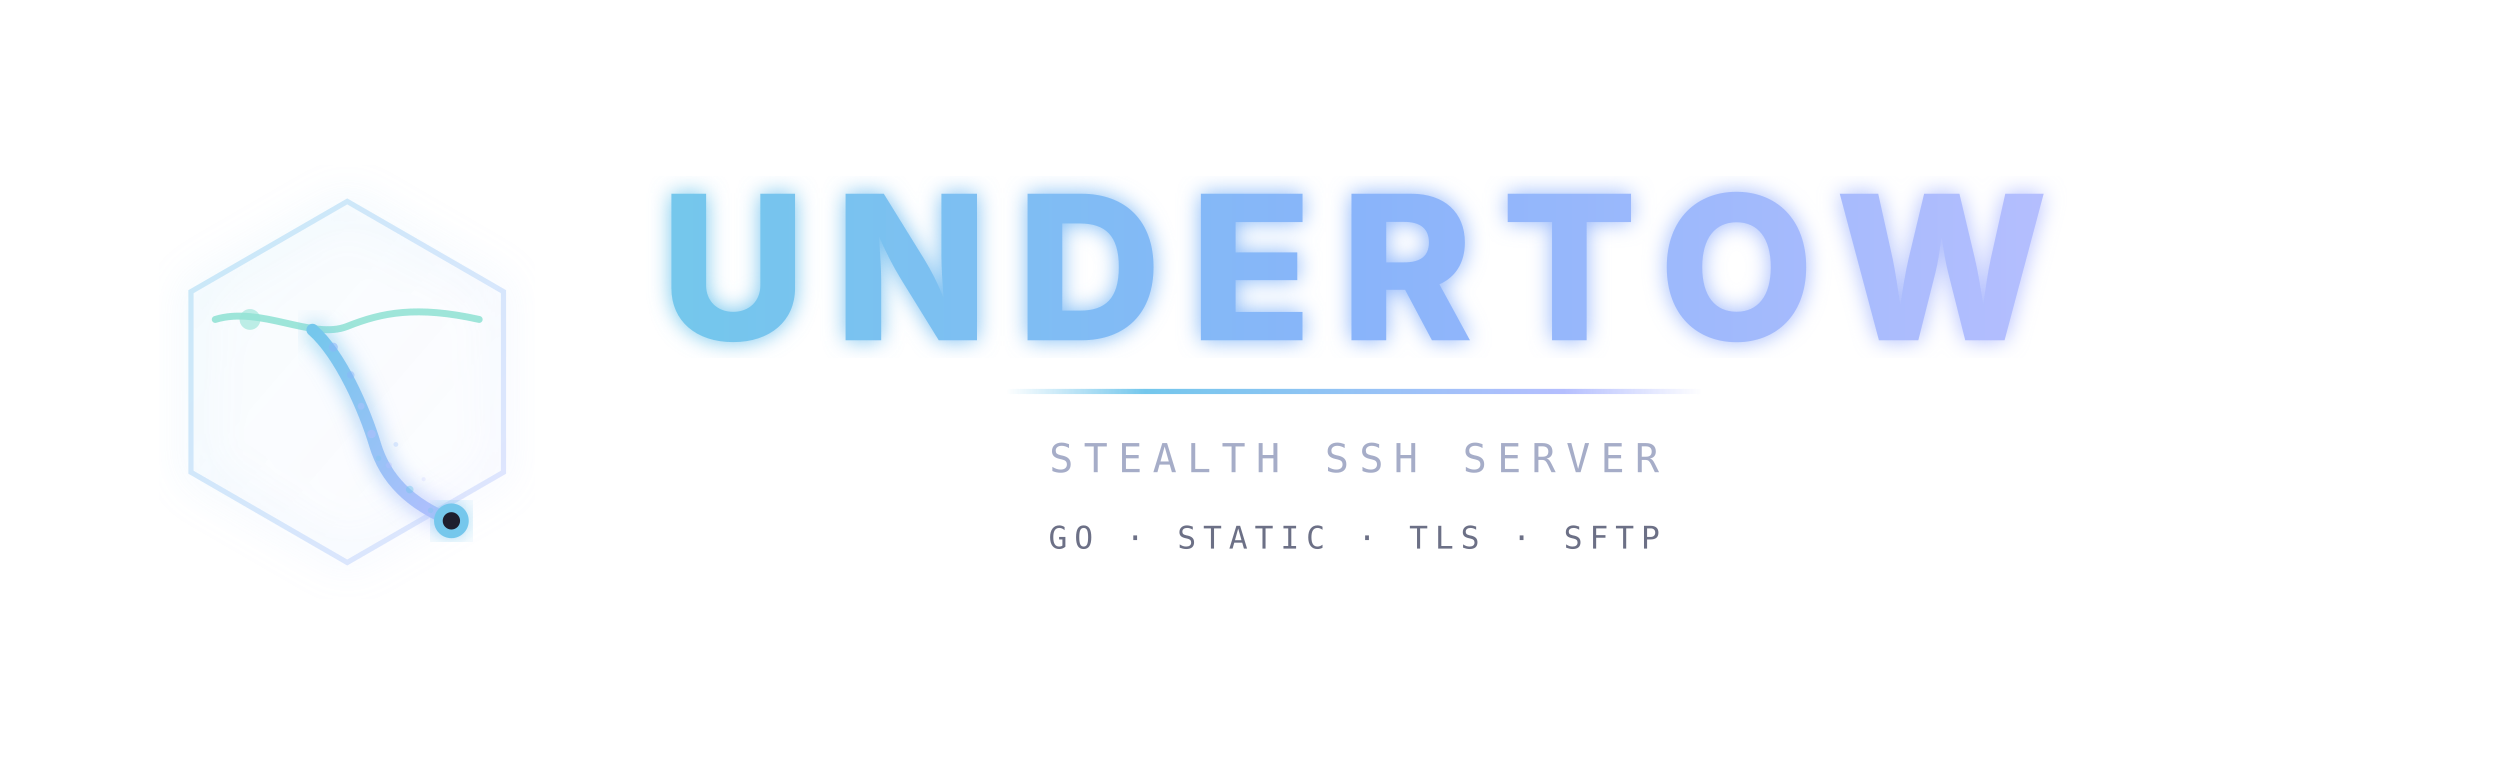
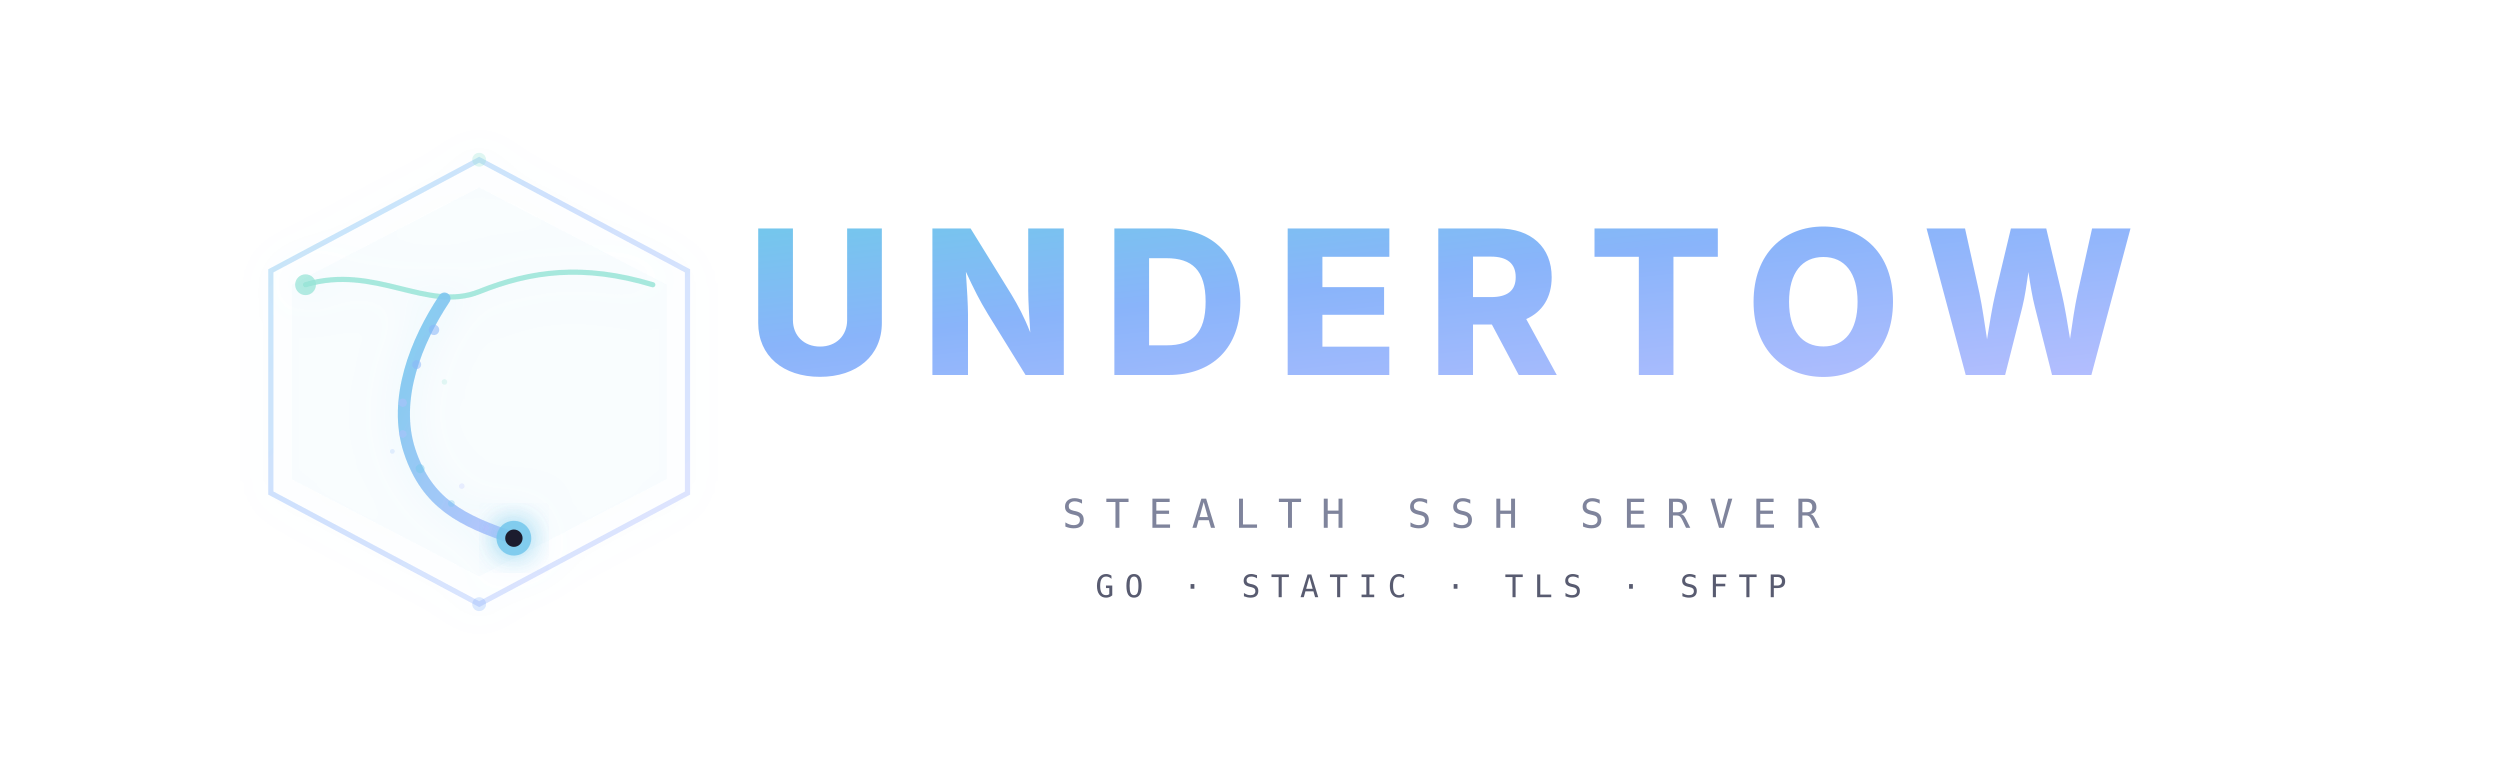
- <svg xmlns="http://www.w3.org/2000/svg" viewBox="0 0 720 220">
+ <svg xmlns="http://www.w3.org/2000/svg" viewBox="0 0 720 220" fill="none">
  <defs>
-     <linearGradient id="hexGrad" x1="0%" y1="0%" x2="100%" y2="100%">
+     <linearGradient id="g1" x1="0%" y1="0%" x2="100%" y2="100%">
+       <stop offset="0%" stop-color="#74c7ec" />
+       <stop offset="40%" stop-color="#89b4fa" />
+       <stop offset="100%" stop-color="#b4befe" />
+     </linearGradient>
+     <linearGradient id="g2" x1="0%" y1="100%" x2="100%" y2="0%">
+       <stop offset="0%" stop-color="#94e2d5" />
+       <stop offset="100%" stop-color="#74c7ec" />
+     </linearGradient>
+     <linearGradient id="g3" x1="0%" y1="0%" x2="0%" y2="100%">
+       <stop offset="0%" stop-color="#74c7ec" />
+       <stop offset="50%" stop-color="#74c7ec" />
+       <stop offset="100%" stop-color="#b4befe" />
+     </linearGradient>
+     <linearGradient id="gCurrent" x1="0%" y1="0%" x2="100%" y2="100%">
      <stop offset="0%" stop-color="#74c7ec" />
      <stop offset="100%" stop-color="#b4befe" />
    </linearGradient>
-     <linearGradient id="hexFill" x1="0%" y1="0%" x2="100%" y2="100%">
-       <stop offset="0%" stop-color="#74c7ec" stop-opacity="0.08" />
-       <stop offset="100%" stop-color="#b4befe" stop-opacity="0.04" />
-     </linearGradient>
-     <linearGradient id="undercurrentGrad" x1="0%" y1="0%" x2="100%" y2="100%">
-       <stop offset="0%" stop-color="#74c7ec" />
-       <stop offset="100%" stop-color="#b4befe" />
-     </linearGradient>
-     <linearGradient id="titleGrad" x1="0%" y1="0%" x2="100%" y2="0%">
-       <stop offset="0%" stop-color="#74c7ec" />
-       <stop offset="50%" stop-color="#89b4fa" />
-       <stop offset="100%" stop-color="#b4befe" />
-     </linearGradient>
-     <linearGradient id="sepLine" x1="0%" y1="0%" x2="100%" y2="0%">
-       <stop offset="0%" stop-color="#74c7ec" stop-opacity="0" />
-       <stop offset="20%" stop-color="#74c7ec" />
-       <stop offset="80%" stop-color="#b4befe" />
-       <stop offset="100%" stop-color="#b4befe" stop-opacity="0" />
-     </linearGradient>
-     <filter id="glow">
-       <feGaussianBlur stdDeviation="3" result="blur" />
-       <feMerge>
-         <feMergeNode in="blur" />
-         <feMergeNode in="SourceGraphic" />
-       </feMerge>
+     <filter id="softglow" x="-30%" y="-30%" width="160%" height="160%">
+       <feGaussianBlur in="SourceAlpha" stdDeviation="6" result="blur" />
+       <feFlood flood-color="#74c7ec" flood-opacity="0.15" result="color" />
+       <feComposite in="color" in2="blur" operator="in" result="shadow" />
+       <feComposite in="SourceGraphic" in2="shadow" operator="over" />
    </filter>
-     <filter id="softGlow">
-       <feGaussianBlur stdDeviation="6" result="blur" />
-       <feMerge>
-         <feMergeNode in="blur" />
-         <feMergeNode in="SourceGraphic" />
-       </feMerge>
-     </filter>
-     <filter id="nodeGlow">
-       <feGaussianBlur stdDeviation="4" result="blur" />
-       <feMerge>
-         <feMergeNode in="blur" />
-         <feMergeNode in="SourceGraphic" />
-       </feMerge>
+     <filter id="nodeglow" x="-50%" y="-50%" width="200%" height="200%">
+       <feGaussianBlur in="SourceGraphic" stdDeviation="4" result="blur" />
+       <feComposite in="SourceGraphic" in2="blur" operator="over" />
    </filter>
  </defs>
-   <g transform="translate(100, 110)">
-     <polygon points="0,-52 45,-26 45,26 0,52 -45,26 -45,-26" fill="url(#hexFill)" stroke="url(#hexGrad)" stroke-width="1.5" opacity="0.4" filter="url(#softGlow)" />
-     <path d="M-38,-18 C-25,-22 -10,-12 0,-16 S20,-22 38,-18" fill="none" stroke="#94e2d5" stroke-width="2" stroke-linecap="round" opacity="0.9" />
-     <circle cx="-28" cy="-18" r="3" fill="#94e2d5" opacity="0.6" />
-     <path d="M-10,-15 C-2,-8 5,8 8,18 S18,35 30,40" fill="none" stroke="url(#undercurrentGrad)" stroke-width="3.5" stroke-linecap="round" filter="url(#glow)" />
-     <circle cx="30" cy="40" r="5" fill="#74c7ec" filter="url(#nodeGlow)" />
-     <circle cx="30" cy="40" r="2.5" fill="#1e1e2e" />
-     <circle cx="-4" cy="-10" r="1.3" fill="#89b4fa" opacity="0.55" />
-     <circle cx="1" cy="-2" r="1.1" fill="#89b4fa" opacity="0.45" />
-     <circle cx="4" cy="7" r="1.0" fill="#b4befe" opacity="0.40" />
-     <circle cx="7" cy="15" r="1.2" fill="#b4befe" opacity="0.50" />
-     <circle cx="12" cy="24" r="0.9" fill="#b4befe" opacity="0.35" />
-     <circle cx="18" cy="31" r="1.1" fill="#74c7ec" opacity="0.45" />
-     <circle cx="24" cy="37" r="0.8" fill="#74c7ec" opacity="0.30" />
-     <circle cx="14" cy="18" r="0.7" fill="#89b4fa" opacity="0.25" />
-     <circle cx="22" cy="28" r="0.6" fill="#b4befe" opacity="0.20" />
-     <circle cx="9" cy="22" r="0.8" fill="#74c7ec" opacity="0.30" />
+   <g transform="translate(58, 40)" filter="url(#softglow)">
+     <path d="M 80 6 L 140 38 L 140 102 L 80 134 L 20 102 L 20 38 Z" fill="none" stroke="url(#g1)" stroke-width="1.5" opacity="0.4" />
+     <path d="M 80 14 L 134 42 L 134 98 L 80 126 L 26 98 L 26 42 Z" fill="#74c7ec" opacity="0.04" />
+     <path d="M 30 42 C 50 36, 65 50, 80 44 S 110 36, 130 42" fill="none" stroke="#94e2d5" stroke-width="1.5" stroke-linecap="round" opacity="0.8" />
+     <circle cx="30" cy="42" r="3" fill="#94e2d5" opacity="0.7" />
+     <path d="M 70 46 C 62 58, 55 75, 60 90 S 75 110, 90 115" fill="none" stroke="url(#gCurrent)" stroke-width="3.5" stroke-linecap="round" opacity="0.9" />
+     <circle cx="90" cy="115" r="5" fill="#74c7ec" opacity="0.9" filter="url(#nodeglow)" />
+     <circle cx="90" cy="115" r="2.5" fill="#1e1e2e" />
+     <circle cx="67" cy="55" r="1.5" fill="#89b4fa" opacity="0.55" />
+     <circle cx="62" cy="65" r="1.3" fill="#89b4fa" opacity="0.5" />
+     <circle cx="58" cy="76" r="1.2" fill="#b4befe" opacity="0.45" />
+     <circle cx="58" cy="85" r="1.1" fill="#b4befe" opacity="0.4" />
+     <circle cx="63" cy="95" r="1.3" fill="#74c7ec" opacity="0.45" />
+     <circle cx="72" cy="105" r="1.0" fill="#74c7ec" opacity="0.35" />
+     <circle cx="82" cy="112" r="0.9" fill="#b4befe" opacity="0.3" />
+     <circle cx="70" cy="70" r="0.8" fill="#94e2d5" opacity="0.25" />
+     <circle cx="55" cy="90" r="0.7" fill="#89b4fa" opacity="0.2" />
+     <circle cx="75" cy="100" r="0.8" fill="#b4befe" opacity="0.25" />
+     <circle cx="80" cy="6" r="2" fill="#94e2d5" opacity="0.3" />
+     <circle cx="80" cy="134" r="2" fill="#89b4fa" opacity="0.3" />
  </g>
-   <text x="390" y="98" font-family="'Inter','Segoe UI','Helvetica Neue',Arial,sans-serif" font-size="58" font-weight="800" fill="url(#titleGrad)" text-anchor="middle" letter-spacing="8" filter="url(#glow)">UNDERTOW</text>
-   <rect x="290" y="112" width="200" height="1.5" rx="0.75" fill="url(#sepLine)" />
-   <text x="390" y="136" font-family="'JetBrains Mono','Fira Code','SF Mono','Cascadia Code',monospace" font-size="11.5" fill="#a6adc8" text-anchor="middle" letter-spacing="3">STEALTH SSH SERVER</text>
-   <text x="390" y="158" font-family="'JetBrains Mono','Fira Code','SF Mono','Cascadia Code',monospace" font-size="9" fill="#6c7086" text-anchor="middle" letter-spacing="2">GO · STATIC · TLS · SFTP</text>
+   <text x="415" y="108" font-family="'SF Pro Display', 'Inter', 'Segoe UI', 'Helvetica Neue', Arial, sans-serif" font-size="58" font-weight="800" letter-spacing="8" fill="url(#g1)" text-anchor="middle">UNDERTOW</text>
+   <line x1="280" y1="128" x2="550" y2="128" stroke="url(#g1)" stroke-width="0.8" opacity="0.25" />
+   <text x="415" y="152" font-family="'SF Mono', 'JetBrains Mono', 'Fira Code', 'Cascadia Code', monospace" font-size="11.5" font-weight="400" letter-spacing="5.5" fill="#7f849c" text-anchor="middle">STEALTH SSH SERVER</text>
+   <text x="415" y="172" font-family="'SF Mono', 'JetBrains Mono', 'Fira Code', monospace" font-size="9" font-weight="400" letter-spacing="3" fill="#585b70" text-anchor="middle">GO  ·  STATIC  ·  TLS  ·  SFTP</text>
</svg>
